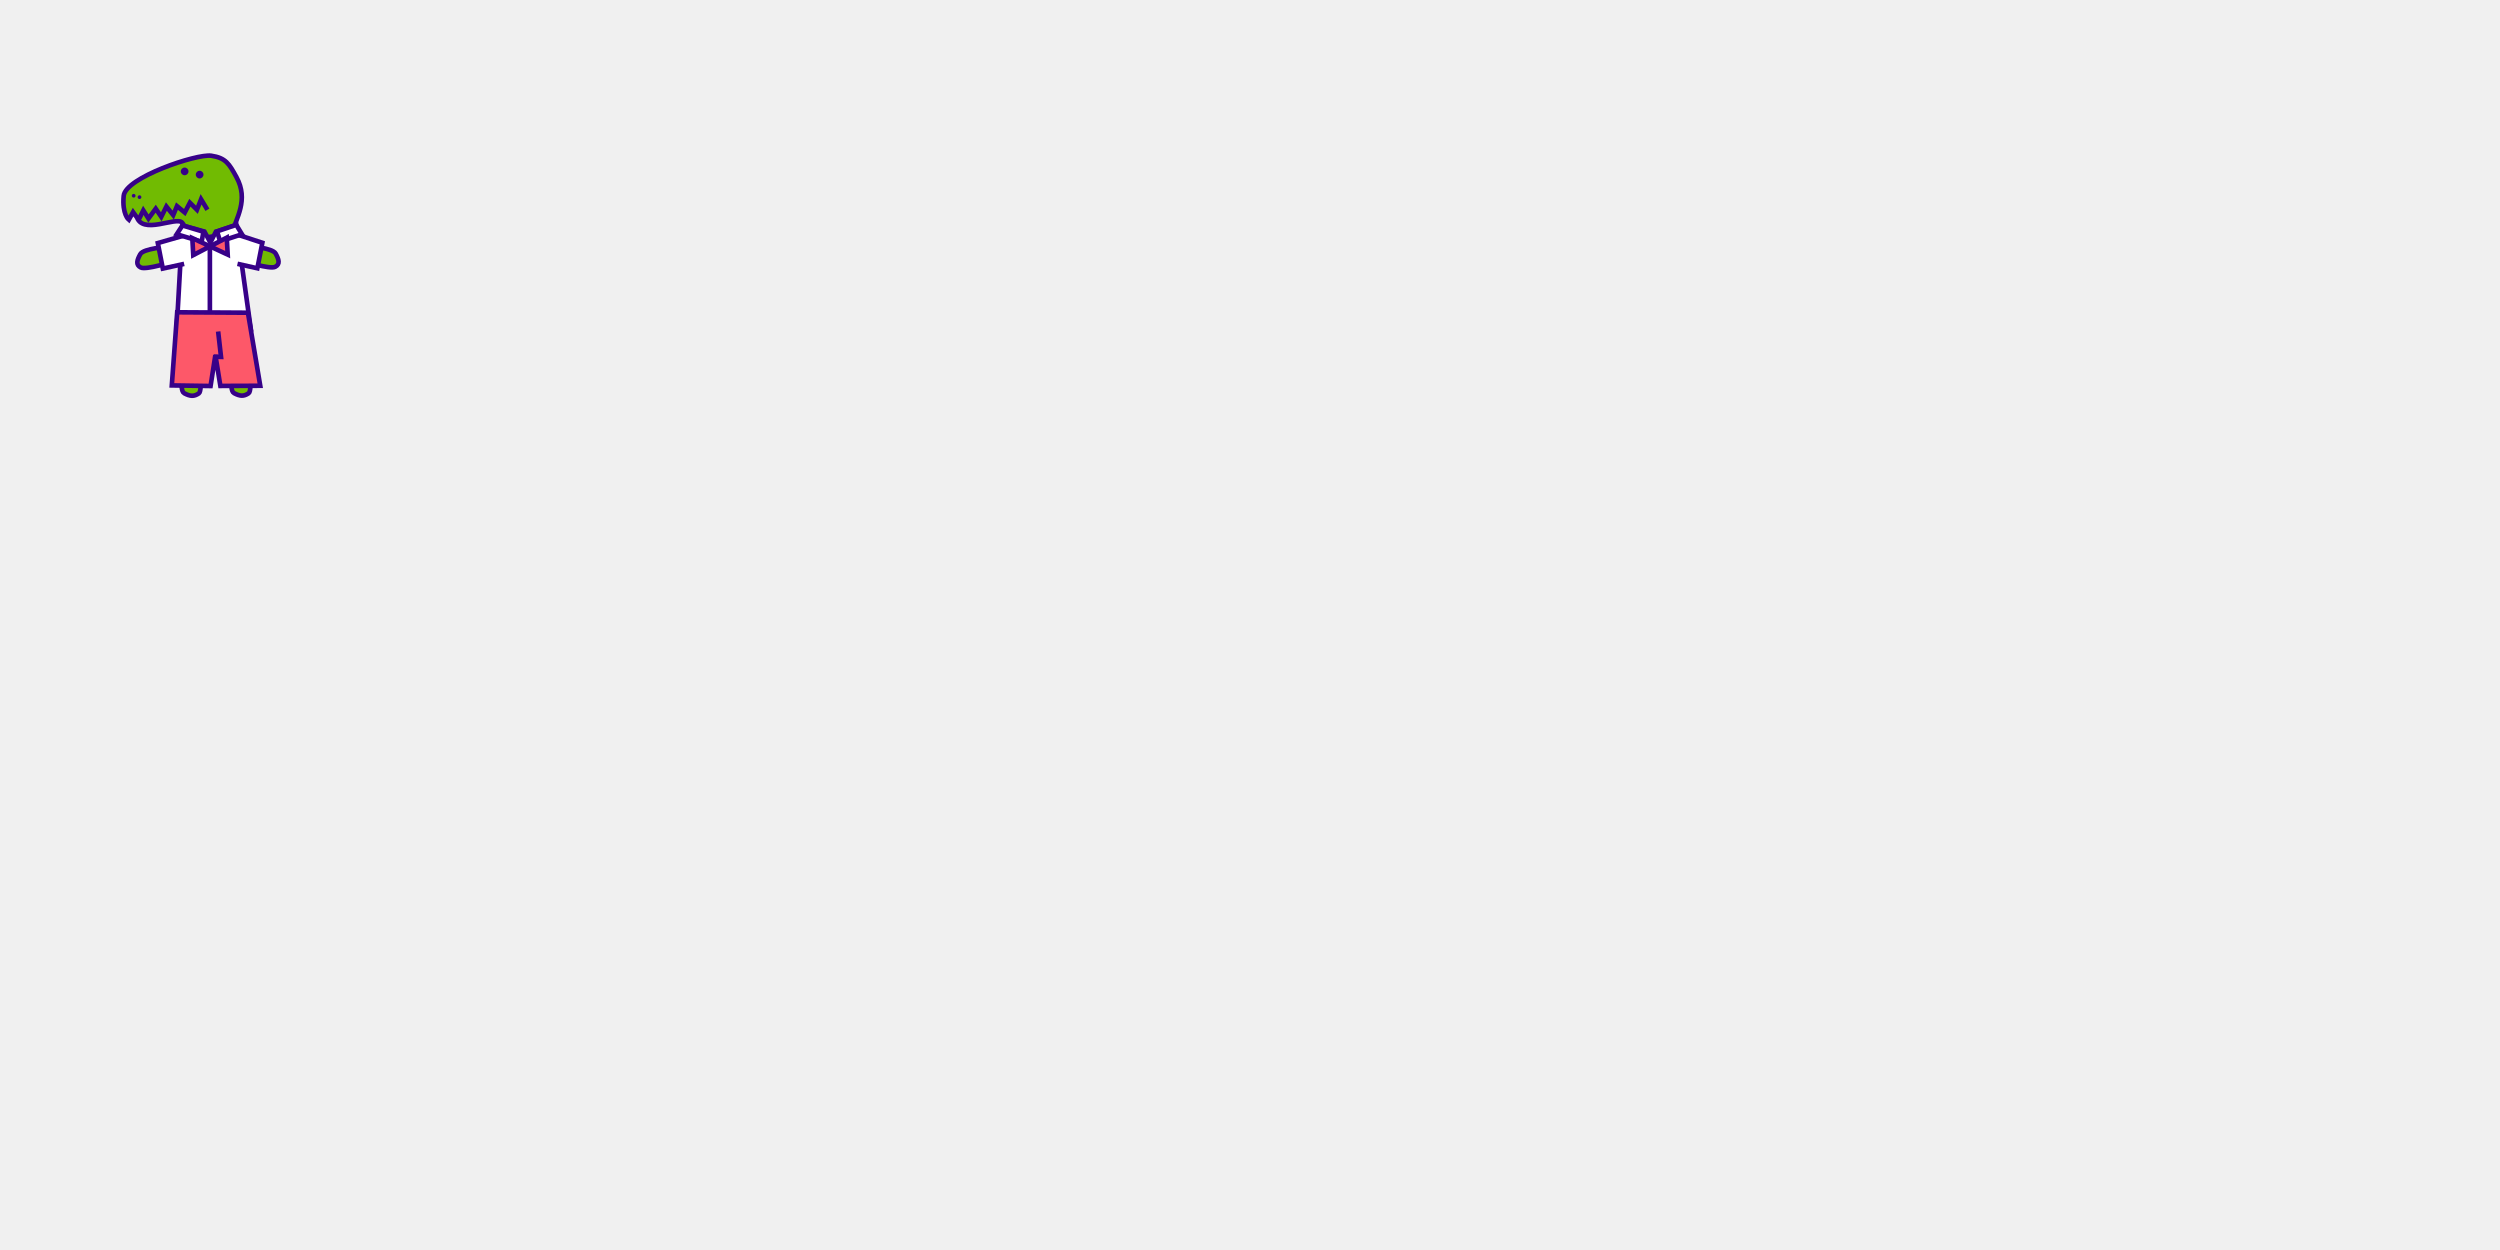
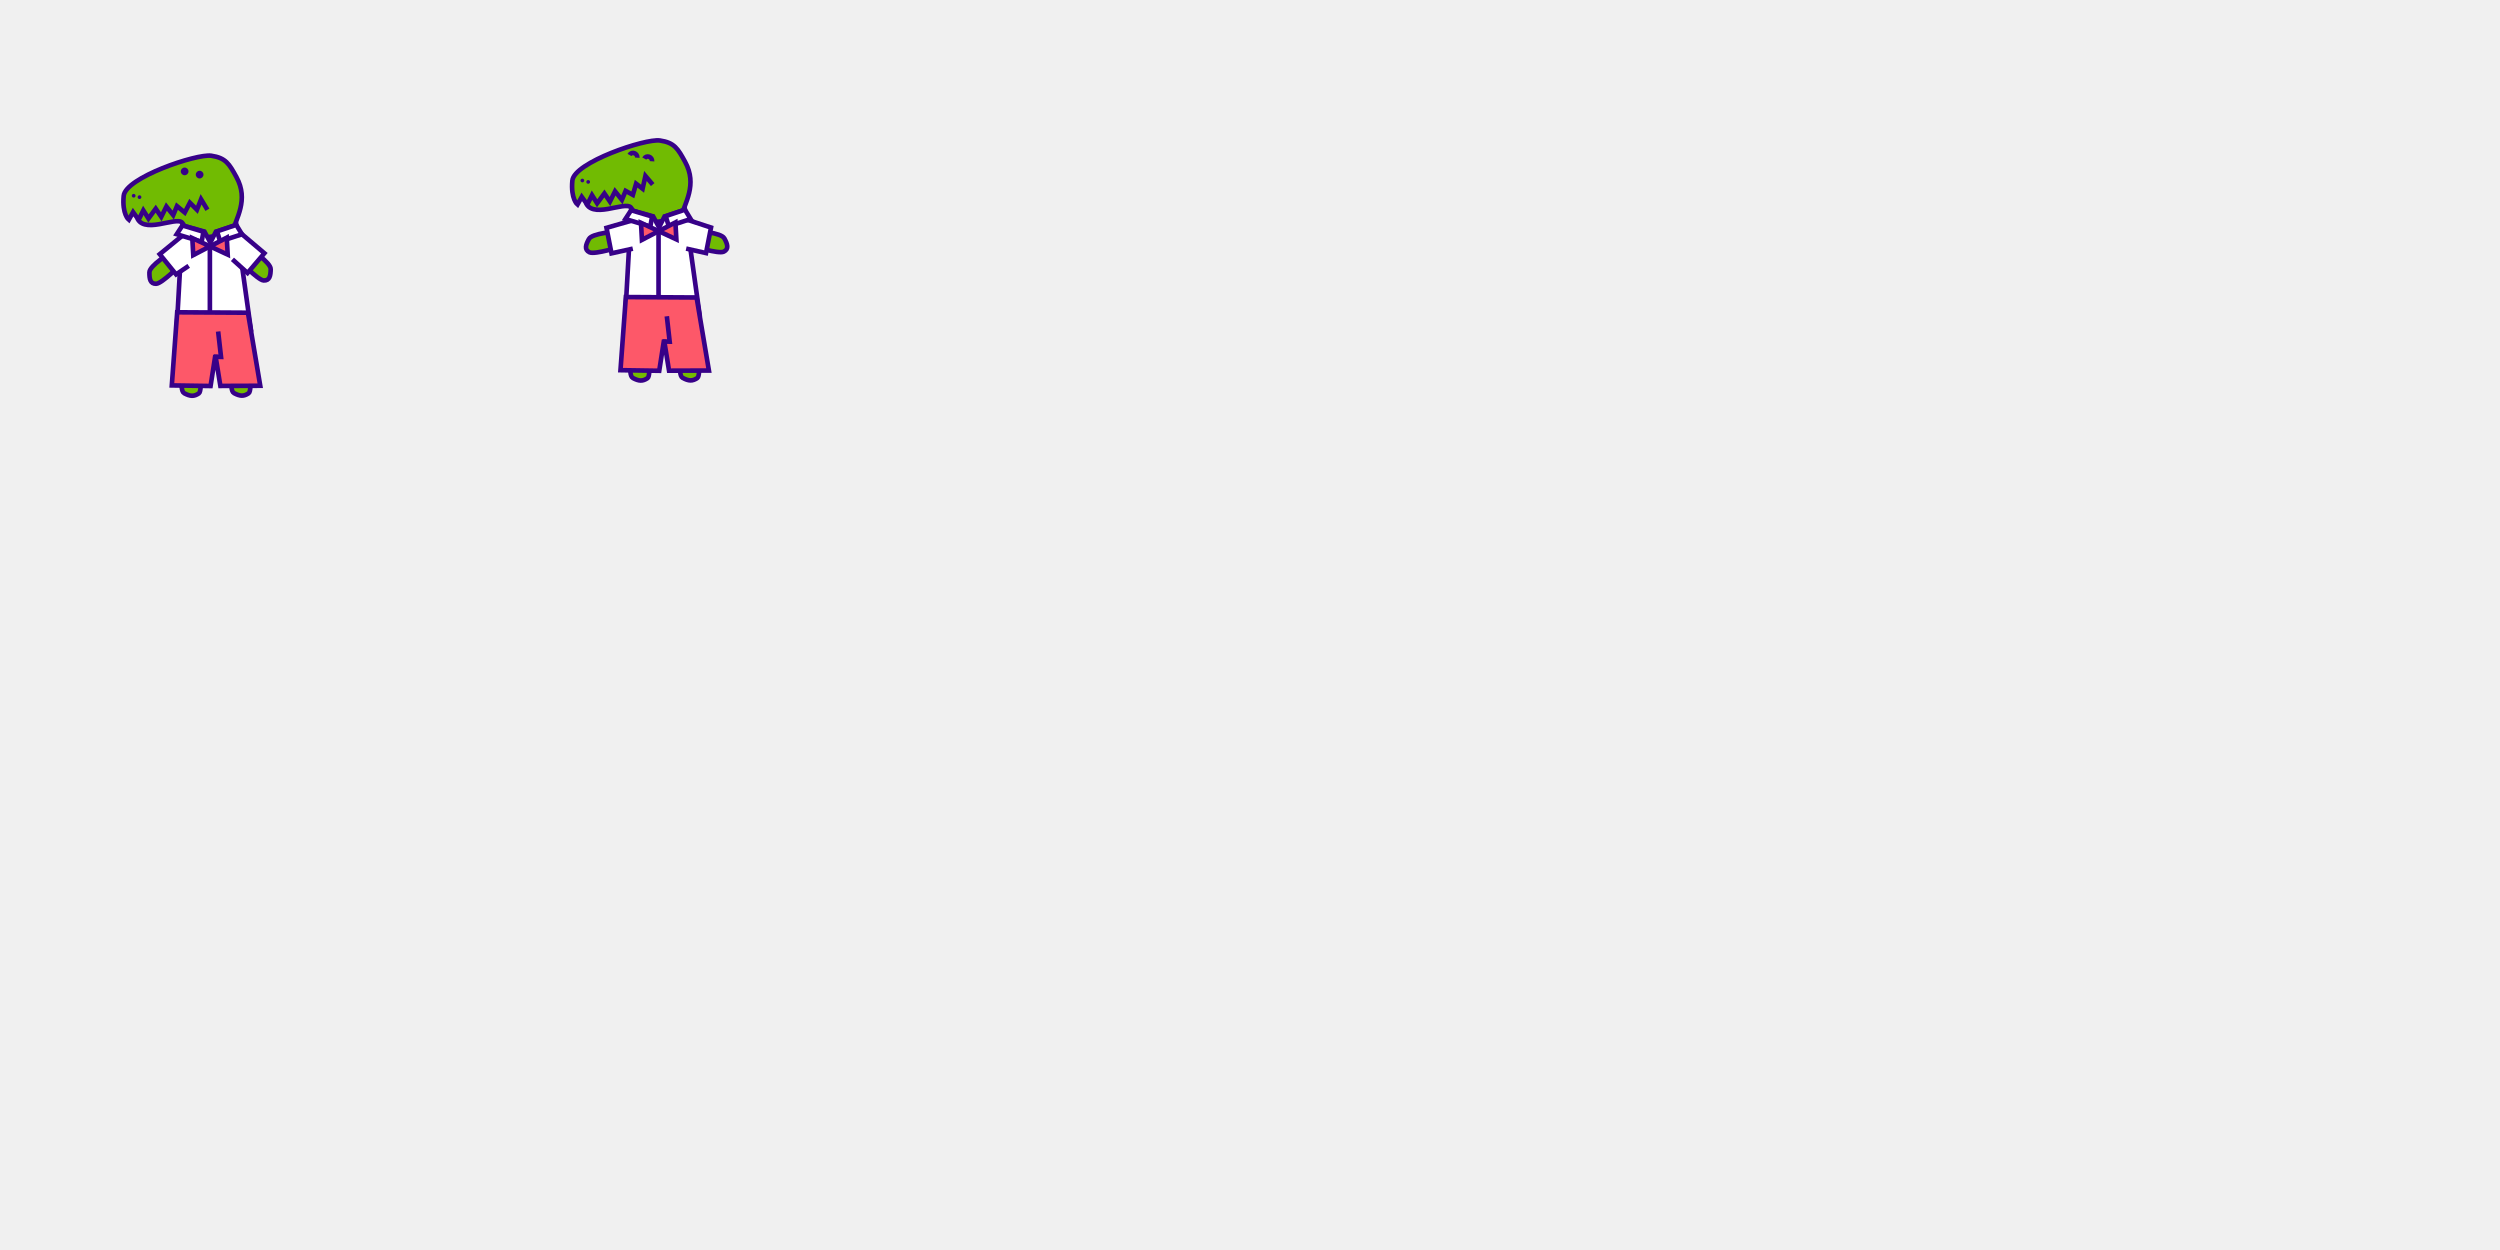
<svg xmlns="http://www.w3.org/2000/svg" xmlns:xlink="http://www.w3.org/1999/xlink" width="6480" height="3240" viewBox="0 0 540 270" version="1.1" id="svg1">
  <defs id="defs1">
    <linearGradient id="swatch44">
      <stop style="stop-color:#ff80f1;stop-opacity:1;" offset="0" id="stop44" />
    </linearGradient>
    <linearGradient id="swatch43">
      <stop style="stop-color:#ff80f1;stop-opacity:1;" offset="0" id="stop43" />
    </linearGradient>
    <pattern xlink:href="#pattern12" preserveAspectRatio="xMidYMid" id="pattern15" patternTransform="translate(-4.2089842e-6,-2.1347655e-5)" />
    <pattern xlink:href="#pattern11" preserveAspectRatio="xMidYMid" id="pattern13" patternTransform="translate(-4.2089842e-6,-1.1347656e-5)" />
    <pattern patternUnits="userSpaceOnUse" width="145.163" height="23.961" patternTransform="translate(194.6471,528.9346)" preserveAspectRatio="xMidYMid" id="pattern11">
      <rect style="fill:#ffffff;stroke:#6002ee;stroke-width:12;stroke-dasharray:none" id="rect11-6" width="133.163" height="11.961" x="6" y="6" rx="18" />
    </pattern>
    <pattern patternUnits="userSpaceOnUse" width="145.163" height="23.961" patternTransform="translate(194.6471,528.9346)" preserveAspectRatio="xMidYMid" id="pattern12">
      <rect style="fill:url(#pattern13);stroke:none" width="145.163" height="23.961" x="0" y="0" id="rect12" />
    </pattern>
    <pattern patternUnits="userSpaceOnUse" width="145.163" height="23.961" patternTransform="translate(194.6471,528.9346)" preserveAspectRatio="xMidYMid" id="pattern14">
      <rect style="fill:url(#pattern15);stroke:none" width="145.163" height="23.961" x="0" y="0" id="rect13" />
    </pattern>
  </defs>
  <g id="layer1">
-     <path style="fill:#71bb02;fill-opacity:1;fill-rule:nonzero;stroke:#370188;stroke-width:1;stroke-dasharray:none;stroke-opacity:1" d="m 36.275,53.298 c 0,0 -5.291,0.345 -5.981,1.61 -0.69,1.265 -1.035,2.3 0.115,2.875 1.15,0.575 6.901,-1.265 6.901,-1.265" id="path82" />
+     <path style="fill:#71bb02;fill-opacity:1;fill-rule:nonzero;stroke:#370188;stroke-width:1;stroke-dasharray:none;stroke-opacity:1" d="m 36.806,54.587 c 0,0 -4.513,2.782 -4.531,4.223 -0.017,1.441 0.162,2.517 1.448,2.487 1.286,-0.03 5.505,-4.349 5.505,-4.349" id="path82" />
    <path style="fill:#74bc01;fill-opacity:1;fill-rule:nonzero;stroke:#370188;stroke-width:1;stroke-dasharray:none;stroke-opacity:1" d="m 39.804,78.29 c 0,0 -1.292,5.964 -0.023,6.645 1.323,0.71 2.116,0.751 3.181,0.029 0.803,-0.544 0.208,-7.013 0.208,-7.013" id="path82-2" />
    <path style="fill:#74bc01;fill-opacity:1;fill-rule:nonzero;stroke:#370188;stroke-width:1;stroke-dasharray:none;stroke-opacity:1" d="m 50.558,78.262 c 0,0 -1.293,5.964 -0.023,6.645 1.323,0.71 2.116,0.751 3.181,0.029 0.803,-0.544 0.208,-7.013 0.208,-7.013" id="path82-2-7" />
-     <path style="fill:#71bb02;fill-opacity:1;fill-rule:nonzero;stroke:#370188;stroke-width:1;stroke-dasharray:none;stroke-opacity:1" d="m 53.56,53.159 c 0,0 5.291,0.345 5.981,1.61 0.69,1.265 1.035,2.3 -0.115,2.875 -1.15,0.575 -6.901,-1.265 -6.901,-1.265" id="path82-5" />
+     <path style="fill:#71bb02;fill-opacity:1;fill-rule:nonzero;stroke:#370188;stroke-width:1;stroke-dasharray:none;stroke-opacity:1" d="m 54.051,53.793 c 0,0 4.439,2.898 4.419,4.339 -0.02,1.441 -0.228,2.512 -1.512,2.448 -1.284,-0.064 -5.39,-4.491 -5.39,-4.491" id="path82-5" />
    <path style="fill:#74bc01;fill-opacity:1;fill-rule:nonzero;stroke:none;stroke-width:1;stroke-dasharray:none;stroke-opacity:1" d="m 31.61,46.781 15.016,0.422 -0.46,-7.361 -6.671,1.265 z" id="path81" />
    <path style="fill:#71bb02;fill-opacity:1;fill-rule:nonzero;stroke:#370188;stroke-width:1;stroke-dasharray:none;stroke-opacity:1" d="m 29.471,46.605 c 1.093,4.391 8.646,-0.025 9.9,1.513 1.227,1.506 0.098,3.847 0.537,3.787 l 10.148,-1.384 c 0.923,-3.413 3.744,-7.293 1.015,-12.27 -1.568,-2.86 -2.306,-4.151 -5.443,-4.613 -3.137,-0.461 -18.543,4.705 -18.912,8.672 -0.369,3.967 1.107,5.166 1.107,5.166 l 0.923,-1.661 1.199,1.661 1.015,-2.03 1.107,1.753 1.568,-2.122 1.199,1.753 1.107,-2.214 1.476,1.845 0.807,-1.94 1.684,1.386 1.107,-2.122 1.525,1.526 0.892,-2.264 1.372,2.264" id="path80" />
    <circle style="fill:#370188;fill-opacity:1;stroke:none;stroke-width:1.927;stroke-dasharray:none;stroke-opacity:1" id="path9-8-2" cx="28.874" cy="42.281" r="0.404" />
    <circle style="fill:#370188;fill-opacity:1;stroke:none;stroke-width:1.927;stroke-dasharray:none;stroke-opacity:1" id="path9-8-2-2" cx="30.135" cy="42.584" r="0.404" />
    <path style="fill:#ffffff;fill-opacity:1;fill-rule:nonzero;stroke:#370188;stroke-width:1;stroke-dasharray:none;stroke-opacity:1" d="m 51.035,48.583 3.148,22.527 -16.021,-0.06 1.256,-22.358 4.741,1.326 1.276,2.374 1.169,-2.303 z" id="path56-7-2-0" />
    <path style="fill:#ffffff;fill-opacity:1;fill-rule:nonzero;stroke:#370188;stroke-width:1;stroke-dasharray:none;stroke-opacity:1" d="m 45.334,53.065 1e-5,18.845" id="path60-3-6" />
-     <path style="fill:#ffffff;fill-opacity:1;fill-rule:nonzero;stroke:#370188;stroke-width:1;stroke-dasharray:none;stroke-opacity:1" d="m 40.505,50.659 -6.417,1.842 1.082,5.508 4.604,-1.011" id="path57-2-5-8" />
-     <path style="fill:#ffffff;fill-opacity:1;fill-rule:nonzero;stroke:#370188;stroke-width:1;stroke-dasharray:none;stroke-opacity:1" d="m 50.519,50.423 6.149,2.021 -1.082,5.508 -4.288,-0.966" id="path57-4-4-9-0" />
+     <path style="fill:#ffffff;fill-opacity:1;fill-rule:nonzero;stroke:#370188;stroke-width:1;stroke-dasharray:none;stroke-opacity:1" d="m 39.91,50.475 -5.41,4.432 3.534,4.361 2.726,-1.846" id="path57-2-5-8" />
+     <path style="fill:#ffffff;fill-opacity:1;fill-rule:nonzero;stroke:#370188;stroke-width:1;stroke-dasharray:none;stroke-opacity:1" d="m 51.074,49.582 6.036,5.114 -3.647,4.267 -3.261,-2.947" id="path57-4-4-9-0" />
    <path style="fill:#ffffff;fill-opacity:1;fill-rule:nonzero;stroke:#370188;stroke-width:1;stroke-dasharray:none;stroke-opacity:1" d="m 39.406,48.699 -1.233,1.891 5.384,1.644 0.381,-2.179 z" id="path58-4-5-1" />
    <path style="fill:#ffffff;fill-opacity:1;fill-rule:nonzero;stroke:#370188;stroke-width:1;stroke-dasharray:none;stroke-opacity:1" d="m 46.873,49.973 4.163,-1.397 1.233,2.027 -4.72,1.537 z" id="path59-0-6-0" />
    <circle style="fill:#370188;fill-opacity:1;stroke:none;stroke-width:3.975;stroke-dasharray:none;stroke-opacity:1" id="path9-5-7-5-2-3" cx="39.882" cy="37.022" r="0.833" />
    <circle style="fill:#370188;fill-opacity:1;stroke:none;stroke-width:3.975;stroke-dasharray:none;stroke-opacity:1" id="path9-5-7-6-7-6-0" cx="43.119" cy="37.716" r="0.833" />
    <path style="fill:#fd5869;fill-opacity:1;fill-rule:nonzero;stroke:#370188;stroke-width:1;stroke-dasharray:none;stroke-opacity:1" d="m 37.109,83.248 8.373,0.13 1.039,-6.685 1.08,6.666 8.614,-0.032 -2.663,-15.78 -15.282,-0.093 z" id="path55-9-6-4" />
    <path style="fill:none;fill-opacity:1;fill-rule:nonzero;stroke:#370188;stroke-width:1;stroke-dasharray:none;stroke-opacity:1" d="m 46.197,77.053 1.543,0.035 -0.621,-5.486" id="path71-3-2" />
    <path style="fill:#fd5869;fill-opacity:1;fill-rule:nonzero;stroke:#370188;stroke-width:1;stroke-dasharray:none;stroke-opacity:1" d="m 41.744,55.101 7.235,-3.77 0.204,3.668 -7.642,-3.566 z" id="path79" />
+     <path style="fill:#71bb02;fill-opacity:1;fill-rule:nonzero;stroke:#370188;stroke-width:1;stroke-dasharray:none;stroke-opacity:1" d="m 133.188,50.009 c 0,0 -5.291,0.345 -5.981,1.61 -0.69,1.265 -1.035,2.3 0.115,2.875 1.15,0.575 6.901,-1.265 6.901,-1.265" id="path82-6" />
+     <path style="fill:#74bc01;fill-opacity:1;fill-rule:nonzero;stroke:#370188;stroke-width:1;stroke-dasharray:none;stroke-opacity:1" d="m 136.717,75.001 c 0,0 -1.292,5.964 -0.023,6.645 1.323,0.71 2.116,0.751 3.181,0.029 0.803,-0.544 0.208,-7.013 0.208,-7.013" id="path82-2-6" />
+     <path style="fill:#74bc01;fill-opacity:1;fill-rule:nonzero;stroke:#370188;stroke-width:1;stroke-dasharray:none;stroke-opacity:1" d="m 147.471,74.973 c 0,0 -1.293,5.964 -0.023,6.645 1.323,0.71 2.116,0.751 3.181,0.029 0.803,-0.544 0.208,-7.013 0.208,-7.013" id="path82-2-7-3" />
+     <path style="fill:#71bb02;fill-opacity:1;fill-rule:nonzero;stroke:#370188;stroke-width:1;stroke-dasharray:none;stroke-opacity:1" d="m 150.473,49.87 c 0,0 5.291,0.345 5.981,1.61 0.69,1.265 1.035,2.3 -0.115,2.875 -1.15,0.575 -6.901,-1.265 -6.901,-1.265" id="path82-5-1" />
+     <path style="fill:#74bc01;fill-opacity:1;fill-rule:nonzero;stroke:none;stroke-width:1;stroke-dasharray:none;stroke-opacity:1" d="m 128.523,43.491 15.016,0.422 -0.46,-7.361 -6.671,1.265 z" id="path81-6" />
+     <path style="fill:#71bb02;fill-opacity:1;fill-rule:nonzero;stroke:#370188;stroke-width:1;stroke-dasharray:none;stroke-opacity:1" d="m 126.384,43.316 c 1.093,4.391 8.646,-0.025 9.9,1.513 1.227,1.506 0.098,3.847 0.537,3.787 l 10.148,-1.384 c 0.923,-3.413 3.744,-7.293 1.015,-12.27 -1.568,-2.86 -2.306,-4.151 -5.443,-4.613 -3.137,-0.461 -18.543,4.705 -18.912,8.672 -0.369,3.967 1.107,5.166 1.107,5.166 l 0.923,-1.661 1.199,1.661 1.015,-2.03 1.107,1.753 1.568,-2.122 1.199,1.753 1.107,-2.214 1.476,1.845 0.807,-1.94 1.562,0.858 0.701,-2.406 1.403,1.079 0.608,-2.752 1.575,1.858" id="path80-2" />
+     <circle style="fill:#370188;fill-opacity:1;stroke:none;stroke-width:1.927;stroke-dasharray:none;stroke-opacity:1" id="path9-8-2-1" cx="125.787" cy="38.991" r="0.404" />
+     <circle style="fill:#370188;fill-opacity:1;stroke:none;stroke-width:1.927;stroke-dasharray:none;stroke-opacity:1" id="path9-8-2-2-9" cx="127.048" cy="39.294" r="0.404" />
+     <path style="fill:#ffffff;fill-opacity:1;fill-rule:nonzero;stroke:#370188;stroke-width:1;stroke-dasharray:none;stroke-opacity:1" d="m 147.948,45.294 3.148,22.527 -16.021,-0.06 1.256,-22.358 4.741,1.326 1.276,2.374 1.169,-2.303 z" id="path56-7-2-0-7" />
+     <path style="fill:#ffffff;fill-opacity:1;fill-rule:nonzero;stroke:#370188;stroke-width:1;stroke-dasharray:none;stroke-opacity:1" d="m 142.247,49.776 1e-5,18.845" id="path60-3-6-4" />
+     <path style="fill:#ffffff;fill-opacity:1;fill-rule:nonzero;stroke:#370188;stroke-width:1;stroke-dasharray:none;stroke-opacity:1" d="m 137.418,47.37 -6.417,1.842 1.082,5.508 4.604,-1.011" id="path57-2-5-8-2" />
+     <path style="fill:#ffffff;fill-opacity:1;fill-rule:nonzero;stroke:#370188;stroke-width:1;stroke-dasharray:none;stroke-opacity:1" d="m 147.432,47.133 6.149,2.021 -1.082,5.508 -4.288,-0.966" id="path57-4-4-9-0-0" />
+     <path style="fill:#ffffff;fill-opacity:1;fill-rule:nonzero;stroke:#370188;stroke-width:1;stroke-dasharray:none;stroke-opacity:1" d="m 136.319,45.41 -1.233,1.891 5.384,1.644 0.381,-2.179 z" id="path58-4-5-1-2" />
+     <path style="fill:#ffffff;fill-opacity:1;fill-rule:nonzero;stroke:#370188;stroke-width:1;stroke-dasharray:none;stroke-opacity:1" d="m 143.786,46.684 4.163,-1.397 1.233,2.027 -4.72,1.537 z" id="path59-0-6-0-5" />
+     <path style="fill:#fd5869;fill-opacity:1;fill-rule:nonzero;stroke:#370188;stroke-width:1;stroke-dasharray:none;stroke-opacity:1" d="m 134.022,79.959 8.373,0.13 1.039,-6.685 1.08,6.666 8.614,-0.032 -2.663,-15.78 -15.282,-0.093 z" id="path55-9-6-4-1" />
+     <path style="fill:none;fill-opacity:1;fill-rule:nonzero;stroke:#370188;stroke-width:1;stroke-dasharray:none;stroke-opacity:1" d="m 143.11,73.764 1.543,0.035 -0.621,-5.486" id="path71-3-2-2" />
+     <path style="fill:#fd5869;fill-opacity:1;fill-rule:nonzero;stroke:#370188;stroke-width:1;stroke-dasharray:none;stroke-opacity:1" d="m 138.657,51.811 7.235,-3.77 0.204,3.668 -7.642,-3.566 z" id="path79-3" />
+     <path style="fill:none;stroke:#370188;stroke-width:1" d="m 135.972,33.475 c 0.475,-0.853 1.757,-0.379 1.686,0.592" id="path1" />
+     <path style="fill:none;stroke:#370188;stroke-width:1" d="m 139.163,34.248 c 0.475,-0.853 1.757,-0.379 1.686,0.592" id="path1-8" />
  </g>
</svg>
